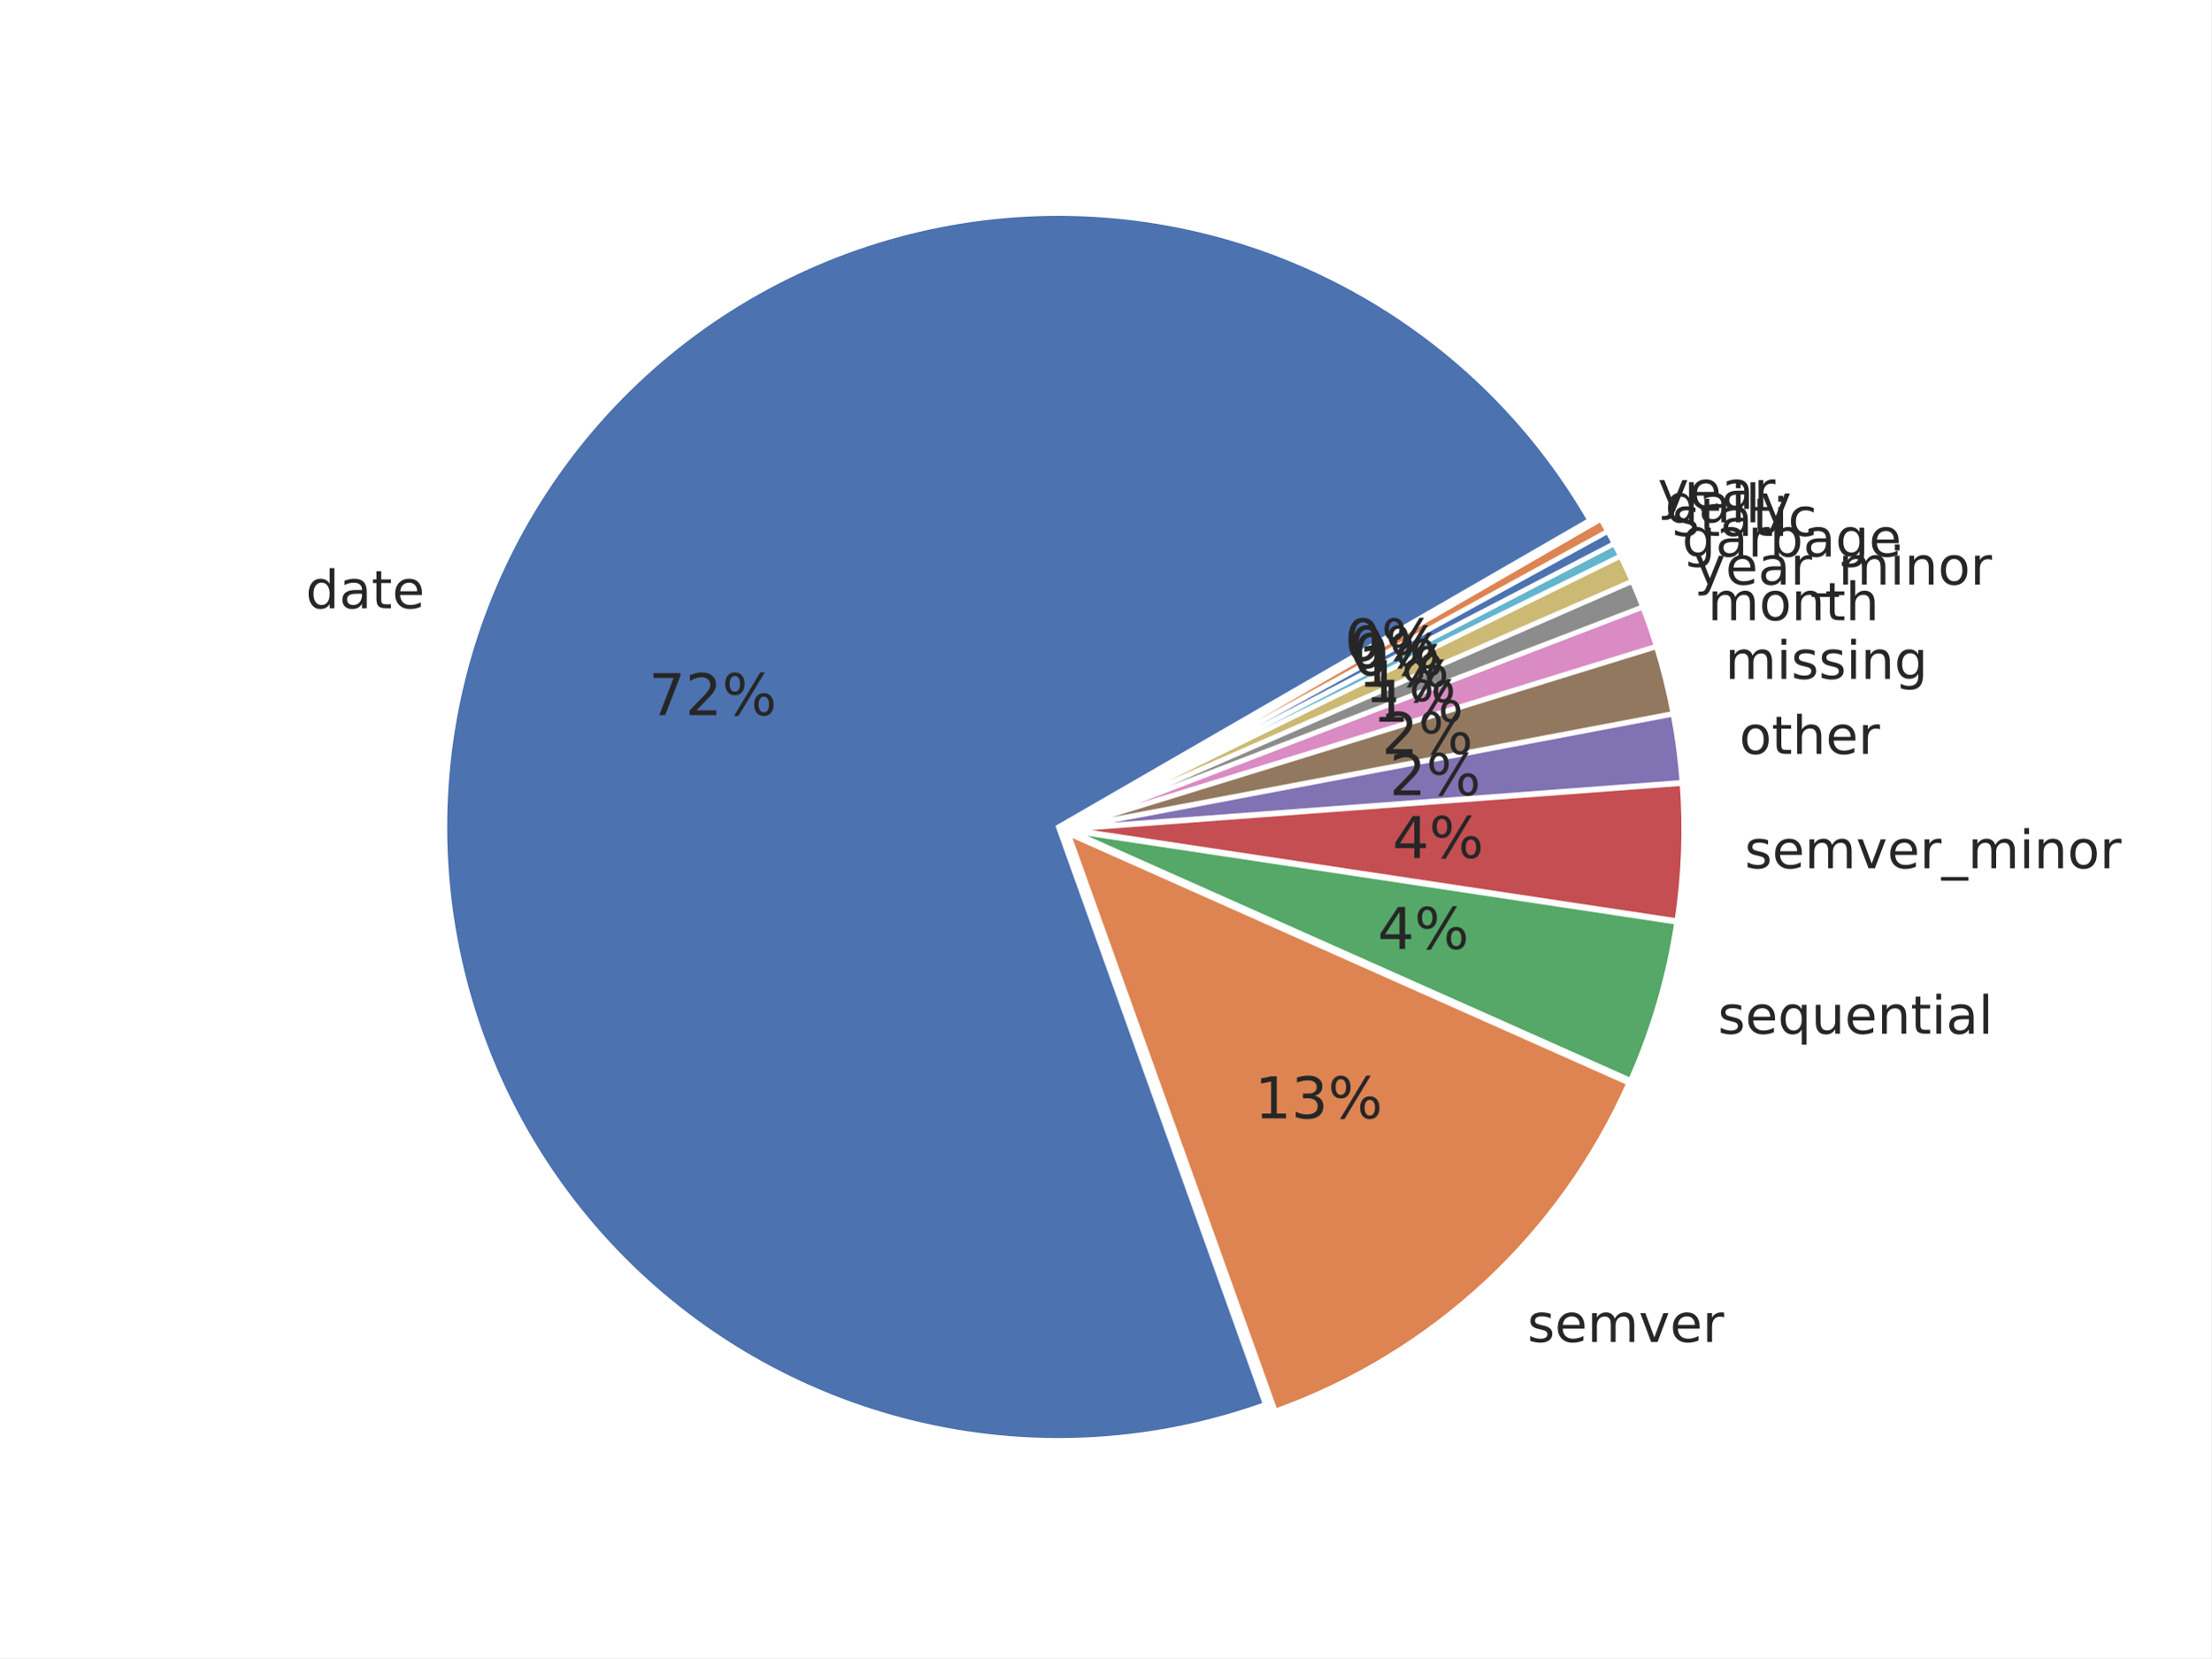
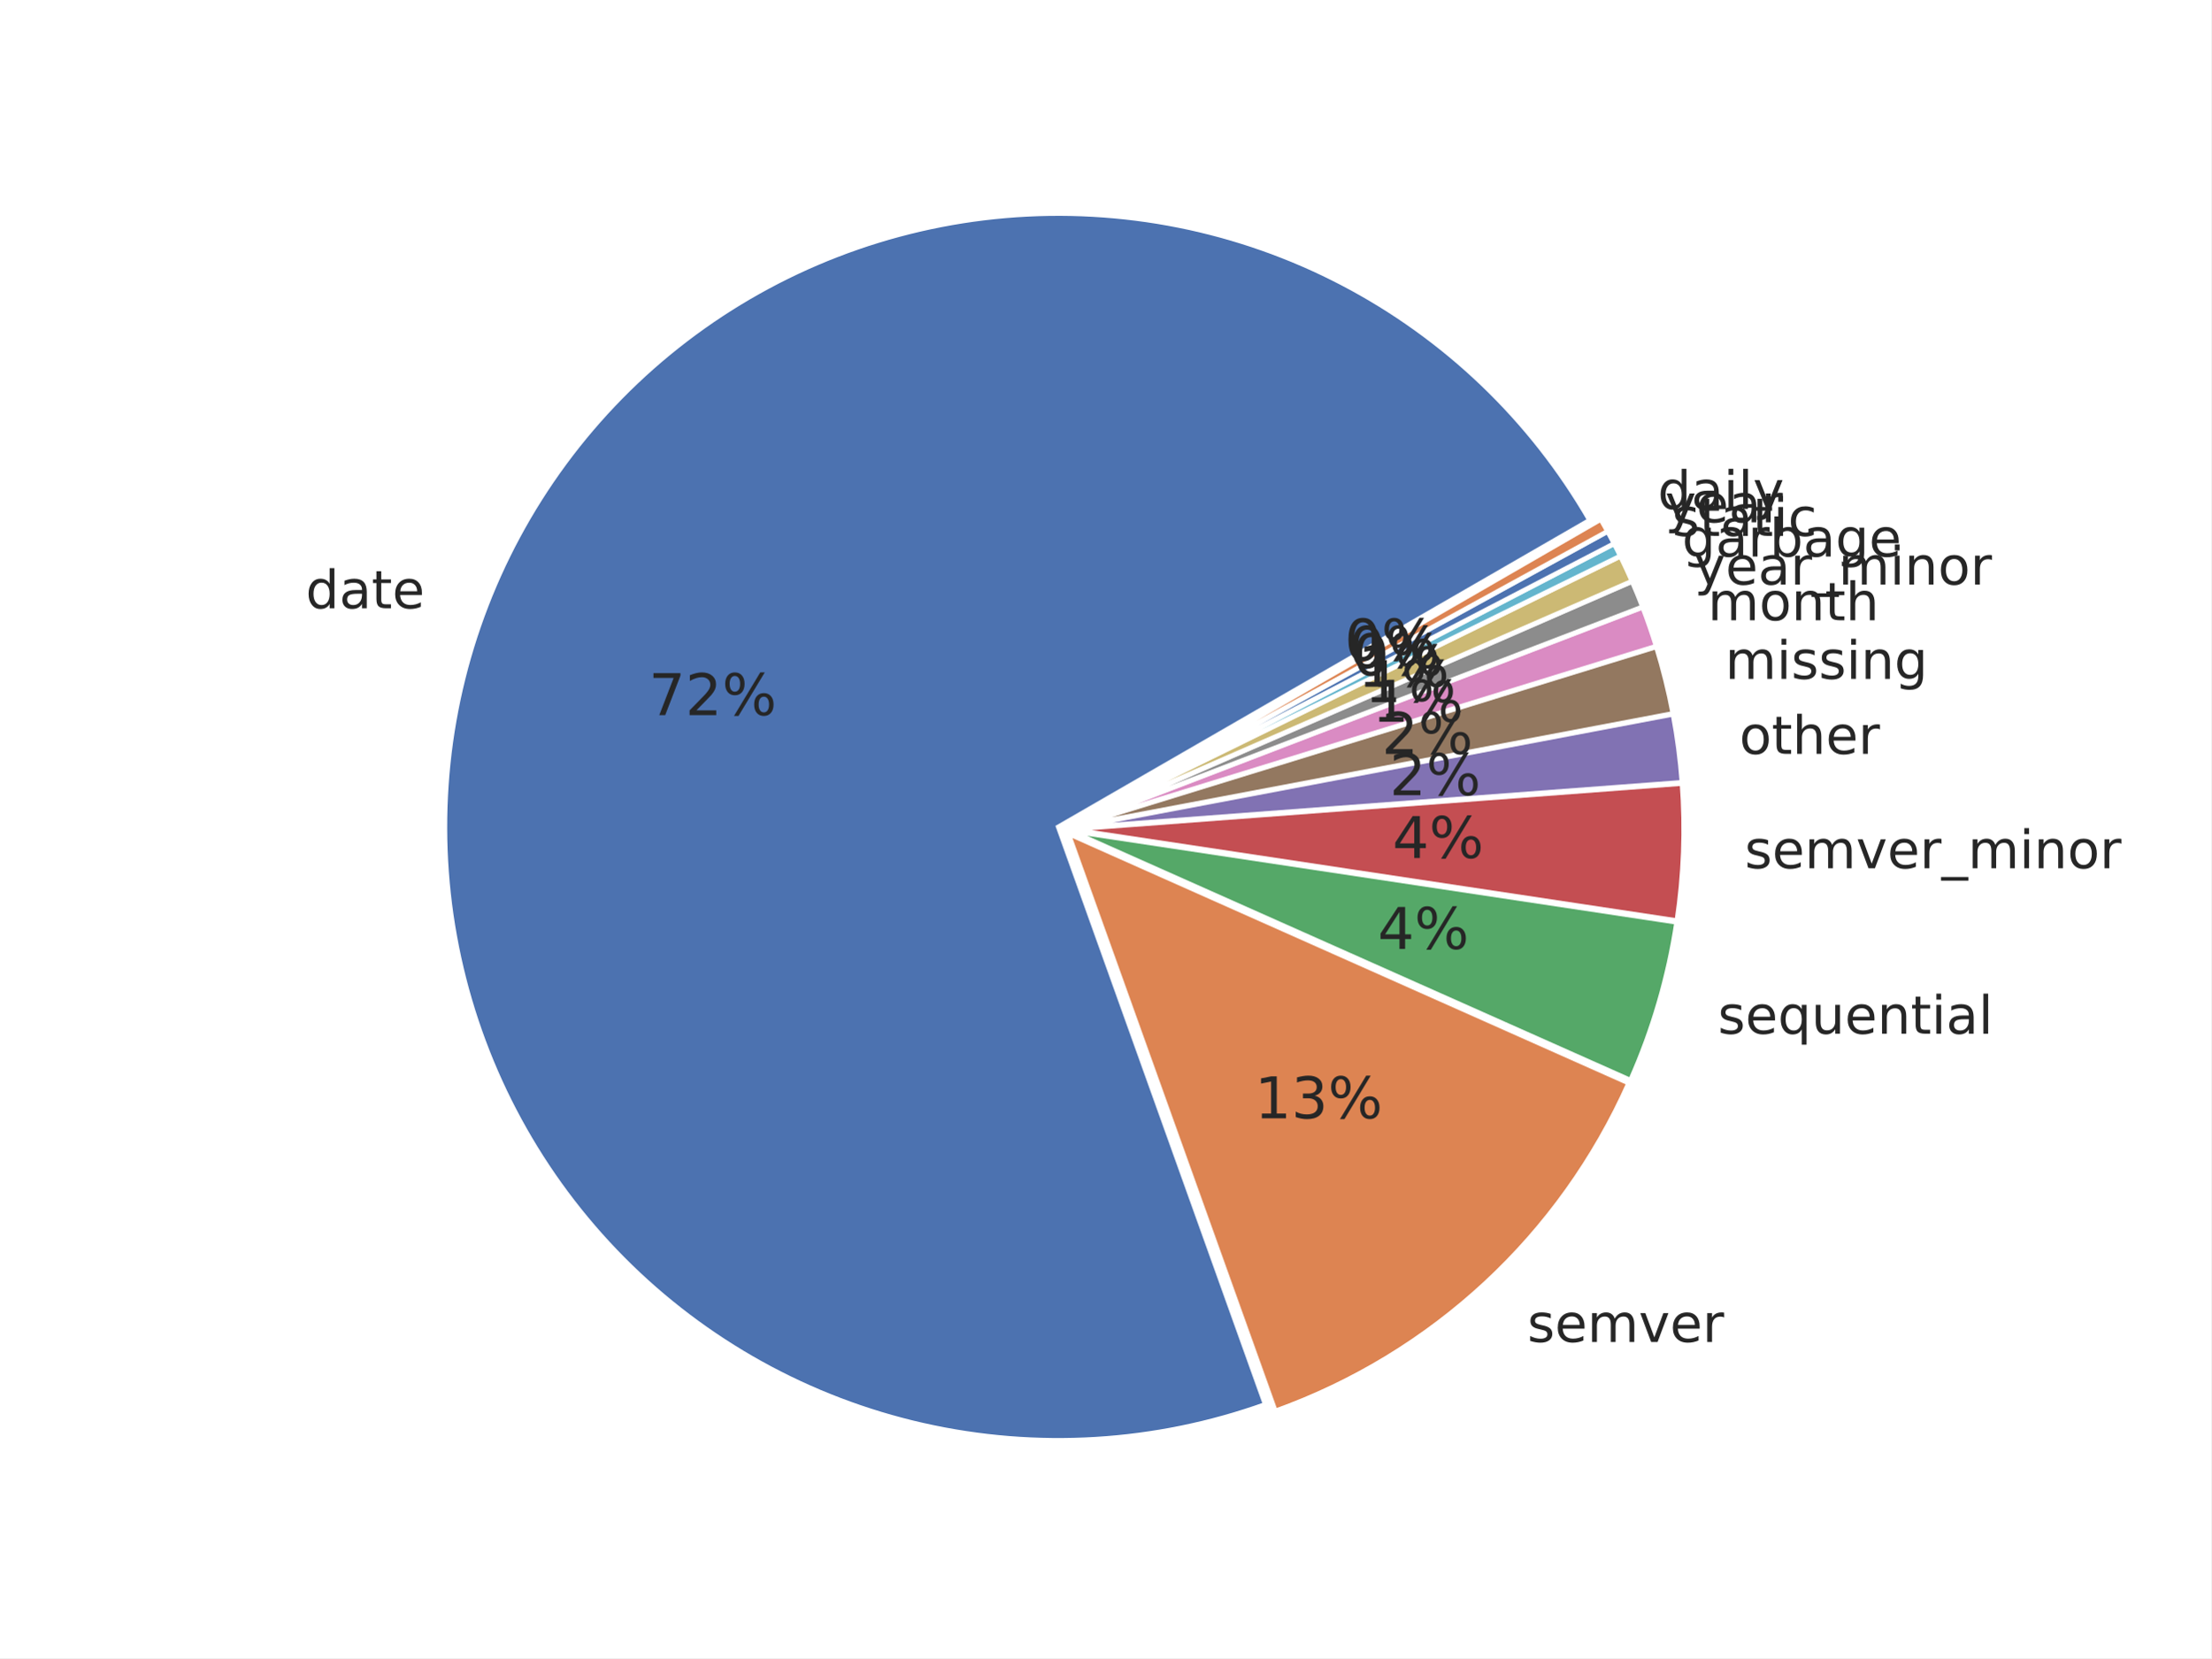
<svg xmlns="http://www.w3.org/2000/svg" xmlns:xlink="http://www.w3.org/1999/xlink" width="460.8pt" height="345.6pt" viewBox="0 0 460.8 345.6" version="1.1">
  <defs>
    <style type="text/css">*{stroke-linejoin: round; stroke-linecap: butt}</style>
  </defs>
  <g id="figure_1">
    <g id="patch_1">
      <path d="M 0 345.6  L 460.8 345.6  L 460.8 0  L 0 0  z " style="fill: #ffffff" />
    </g>
    <g id="axes_1">
      <g id="matplotlib.axis_1" />
      <g id="matplotlib.axis_2" />
      <g id="patch_2">
        <path d="M 331.304 108.424  C 319.149 87.369 301.237 70.212 279.679 58.973  C 258.122 47.733 233.8 42.872 209.578 44.96  C 185.356 47.049 162.225 56.003 142.91 70.767  C 123.595 85.53 108.885 105.501 100.513 128.325  C 92.141 151.15 90.449 175.896 95.637 199.647  C 100.825 223.398 112.681 245.185 129.807 262.44  C 146.934 279.695 168.631 291.713 192.343 297.079  C 216.055 302.444 240.812 300.938 263.699 292.737  L 220.564 172.36  z " style="fill: #4c72b0; stroke: #ffffff; stroke-linejoin: miter" />
      </g>
      <g id="patch_3">
        <path d="M 265.769 294.114  C 282.032 288.287 296.946 279.224 309.609 267.474  C 322.273 255.724 332.425 241.529 339.451 225.748  L 222.634 173.737  z " style="fill: #dd8452; stroke: #ffffff; stroke-linejoin: miter" />
      </g>
      <g id="patch_4">
        <path d="M 339.809 225.169  C 342.144 219.924 344.123 214.528 345.733 209.017  C 347.343 203.507 348.58 197.894 349.436 192.217  L 222.992 173.159  z " style="fill: #55a868; stroke: #ffffff; stroke-linejoin: miter" />
      </g>
      <g id="patch_5">
        <path d="M 349.486 191.906  C 350.199 187.176 350.646 182.409 350.825 177.629  C 351.004 172.849 350.914 168.062 350.557 163.292  L 223.042 172.848  z " style="fill: #c44e52; stroke: #ffffff; stroke-linejoin: miter" />
      </g>
      <g id="patch_6">
        <path d="M 350.547 163.077  C 350.368 160.693 350.122 158.313 349.81 155.942  C 349.498 153.572 349.12 151.21 348.675 148.86  L 223.032 172.633  z " style="fill: #8172b3; stroke: #ffffff; stroke-linejoin: miter" />
      </g>
      <g id="patch_7">
        <path d="M 348.648 148.719  C 348.204 146.37 347.693 144.033 347.118 141.712  C 346.542 139.391 345.901 137.086 345.197 134.801  L 223.006 172.492  z " style="fill: #937860; stroke: #ffffff; stroke-linejoin: miter" />
      </g>
      <g id="patch_8">
        <path d="M 345.164 134.691  C 344.741 133.32 344.295 131.956 343.826 130.6  C 343.358 129.244 342.866 127.896 342.352 126.557  L 222.973 172.382  z " style="fill: #da8bc3; stroke: #ffffff; stroke-linejoin: miter" />
      </g>
      <g id="patch_9">
        <path d="M 342.326 126.49  C 341.984 125.597 341.631 124.708 341.268 123.823  C 340.905 122.938 340.533 122.057 340.15 121.18  L 222.948 172.315  z " style="fill: #8c8c8c; stroke: #ffffff; stroke-linejoin: miter" />
      </g>
      <g id="patch_10">
        <path d="M 340.127 121.127  C 339.745 120.251 339.353 119.378 338.95 118.511  C 338.548 117.643 338.137 116.779 337.715 115.921  L 222.925 172.262  z " style="fill: #ccb974; stroke: #ffffff; stroke-linejoin: miter" />
      </g>
      <g id="patch_11">
        <path d="M 337.696 115.882  C 337.486 115.453 337.273 115.025 337.057 114.598  C 336.842 114.171 336.624 113.745 336.403 113.32  L 222.906 172.224  z " style="fill: #64b5cd; stroke: #ffffff; stroke-linejoin: miter" />
      </g>
      <g id="patch_12">
        <path d="M 336.39 113.295  C 336.17 112.871 335.947 112.447 335.722 112.025  C 335.497 111.603 335.27 111.183 335.04 110.763  L 222.893 172.198  z " style="fill: #4c72b0; stroke: #ffffff; stroke-linejoin: miter" />
      </g>
      <g id="patch_13">
        <path d="M 335.026 110.738  C 334.796 110.319 334.564 109.9 334.33 109.484  C 334.095 109.067 333.858 108.651 333.619 108.237  L 222.879 172.173  z " style="fill: #dd8452; stroke: #ffffff; stroke-linejoin: miter" />
      </g>
      <g id="text_1">
        <g style="fill: #262626" transform="translate(63.70289 126.7798) scale(0.11 -0.11)">
          <defs>
            <path id="DejaVuSans-47" d="M 2906 2969  L 2906 4863  L 3481 4863  L 3481 0  L 2906 0  L 2906 525  Q 2725 213 2448 61  Q 2172 -91 1784 -91  Q 1150 -91 751 415  Q 353 922 353 1747  Q 353 2572 751 3078  Q 1150 3584 1784 3584  Q 2172 3584 2448 3432  Q 2725 3281 2906 2969  z M 947 1747  Q 947 1113 1208 752  Q 1469 391 1925 391  Q 2381 391 2643 752  Q 2906 1113 2906 1747  Q 2906 2381 2643 2742  Q 2381 3103 1925 3103  Q 1469 3103 1208 2742  Q 947 2381 947 1747  z " transform="scale(0.015625)" />
            <path id="DejaVuSans-44" d="M 2194 1759  Q 1497 1759 1228 1600  Q 959 1441 959 1056  Q 959 750 1161 570  Q 1363 391 1709 391  Q 2188 391 2477 730  Q 2766 1069 2766 1631  L 2766 1759  L 2194 1759  z M 3341 1997  L 3341 0  L 2766 0  L 2766 531  Q 2569 213 2275 61  Q 1981 -91 1556 -91  Q 1019 -91 701 211  Q 384 513 384 1019  Q 384 1609 779 1909  Q 1175 2209 1959 2209  L 2766 2209  L 2766 2266  Q 2766 2663 2505 2880  Q 2244 3097 1772 3097  Q 1472 3097 1187 3025  Q 903 2953 641 2809  L 641 3341  Q 956 3463 1253 3523  Q 1550 3584 1831 3584  Q 2591 3584 2966 3190  Q 3341 2797 3341 1997  z " transform="scale(0.015625)" />
            <path id="DejaVuSans-57" d="M 1172 4494  L 1172 3500  L 2356 3500  L 2356 3053  L 1172 3053  L 1172 1153  Q 1172 725 1289 603  Q 1406 481 1766 481  L 2356 481  L 2356 0  L 1766 0  Q 1100 0 847 248  Q 594 497 594 1153  L 594 3053  L 172 3053  L 172 3500  L 594 3500  L 594 4494  L 1172 4494  z " transform="scale(0.015625)" />
            <path id="DejaVuSans-48" d="M 3597 1894  L 3597 1613  L 953 1613  Q 991 1019 1311 708  Q 1631 397 2203 397  Q 2534 397 2845 478  Q 3156 559 3463 722  L 3463 178  Q 3153 47 2828 -22  Q 2503 -91 2169 -91  Q 1331 -91 842 396  Q 353 884 353 1716  Q 353 2575 817 3079  Q 1281 3584 2069 3584  Q 2775 3584 3186 3129  Q 3597 2675 3597 1894  z M 3022 2063  Q 3016 2534 2758 2815  Q 2500 3097 2075 3097  Q 1594 3097 1305 2825  Q 1016 2553 972 2059  L 3022 2063  z " transform="scale(0.015625)" />
          </defs>
          <use xlink:href="#DejaVuSans-47" />
          <use xlink:href="#DejaVuSans-44" transform="translate(63.48438 0)" />
          <use xlink:href="#DejaVuSans-57" transform="translate(124.7656 0)" />
          <use xlink:href="#DejaVuSans-48" transform="translate(163.9688 0)" />
        </g>
      </g>
      <g id="text_2">
        <g style="fill: #262626" transform="translate(318.3068 279.7053) scale(0.11 -0.11)">
          <defs>
            <path id="DejaVuSans-56" d="M 2834 3397  L 2834 2853  Q 2591 2978 2328 3040  Q 2066 3103 1784 3103  Q 1356 3103 1142 2972  Q 928 2841 928 2578  Q 928 2378 1081 2264  Q 1234 2150 1697 2047  L 1894 2003  Q 2506 1872 2764 1633  Q 3022 1394 3022 966  Q 3022 478 2636 193  Q 2250 -91 1575 -91  Q 1294 -91 989 -36  Q 684 19 347 128  L 347 722  Q 666 556 975 473  Q 1284 391 1588 391  Q 1994 391 2212 530  Q 2431 669 2431 922  Q 2431 1156 2273 1281  Q 2116 1406 1581 1522  L 1381 1569  Q 847 1681 609 1914  Q 372 2147 372 2553  Q 372 3047 722 3315  Q 1072 3584 1716 3584  Q 2034 3584 2315 3537  Q 2597 3491 2834 3397  z " transform="scale(0.015625)" />
            <path id="DejaVuSans-50" d="M 3328 2828  Q 3544 3216 3844 3400  Q 4144 3584 4550 3584  Q 5097 3584 5394 3201  Q 5691 2819 5691 2113  L 5691 0  L 5113 0  L 5113 2094  Q 5113 2597 4934 2840  Q 4756 3084 4391 3084  Q 3944 3084 3684 2787  Q 3425 2491 3425 1978  L 3425 0  L 2847 0  L 2847 2094  Q 2847 2600 2669 2842  Q 2491 3084 2119 3084  Q 1678 3084 1418 2786  Q 1159 2488 1159 1978  L 1159 0  L 581 0  L 581 3500  L 1159 3500  L 1159 2956  Q 1356 3278 1631 3431  Q 1906 3584 2284 3584  Q 2666 3584 2933 3390  Q 3200 3197 3328 2828  z " transform="scale(0.015625)" />
            <path id="DejaVuSans-59" d="M 191 3500  L 800 3500  L 1894 563  L 2988 3500  L 3597 3500  L 2284 0  L 1503 0  L 191 3500  z " transform="scale(0.015625)" />
            <path id="DejaVuSans-55" d="M 2631 2963  Q 2534 3019 2420 3045  Q 2306 3072 2169 3072  Q 1681 3072 1420 2755  Q 1159 2438 1159 1844  L 1159 0  L 581 0  L 581 3500  L 1159 3500  L 1159 2956  Q 1341 3275 1631 3429  Q 1922 3584 2338 3584  Q 2397 3584 2469 3576  Q 2541 3569 2628 3553  L 2631 2963  z " transform="scale(0.015625)" />
          </defs>
          <use xlink:href="#DejaVuSans-56" />
          <use xlink:href="#DejaVuSans-48" transform="translate(52.09375 0)" />
          <use xlink:href="#DejaVuSans-50" transform="translate(113.625 0)" />
          <use xlink:href="#DejaVuSans-59" transform="translate(211.0312 0)" />
          <use xlink:href="#DejaVuSans-48" transform="translate(270.2188 0)" />
          <use xlink:href="#DejaVuSans-55" transform="translate(331.75 0)" />
        </g>
      </g>
      <g id="text_3">
        <g style="fill: #262626" transform="translate(358.0071 215.4611) scale(0.11 -0.11)">
          <defs>
            <path id="DejaVuSans-54" d="M 947 1747  Q 947 1113 1208 752  Q 1469 391 1925 391  Q 2381 391 2643 752  Q 2906 1113 2906 1747  Q 2906 2381 2643 2742  Q 2381 3103 1925 3103  Q 1469 3103 1208 2742  Q 947 2381 947 1747  z M 2906 525  Q 2725 213 2448 61  Q 2172 -91 1784 -91  Q 1150 -91 751 415  Q 353 922 353 1747  Q 353 2572 751 3078  Q 1150 3584 1784 3584  Q 2172 3584 2448 3432  Q 2725 3281 2906 2969  L 2906 3500  L 3481 3500  L 3481 -1331  L 2906 -1331  L 2906 525  z " transform="scale(0.015625)" />
            <path id="DejaVuSans-58" d="M 544 1381  L 544 3500  L 1119 3500  L 1119 1403  Q 1119 906 1312 657  Q 1506 409 1894 409  Q 2359 409 2629 706  Q 2900 1003 2900 1516  L 2900 3500  L 3475 3500  L 3475 0  L 2900 0  L 2900 538  Q 2691 219 2414 64  Q 2138 -91 1772 -91  Q 1169 -91 856 284  Q 544 659 544 1381  z M 1991 3584  L 1991 3584  z " transform="scale(0.015625)" />
            <path id="DejaVuSans-51" d="M 3513 2113  L 3513 0  L 2938 0  L 2938 2094  Q 2938 2591 2744 2837  Q 2550 3084 2163 3084  Q 1697 3084 1428 2787  Q 1159 2491 1159 1978  L 1159 0  L 581 0  L 581 3500  L 1159 3500  L 1159 2956  Q 1366 3272 1645 3428  Q 1925 3584 2291 3584  Q 2894 3584 3203 3211  Q 3513 2838 3513 2113  z " transform="scale(0.015625)" />
            <path id="DejaVuSans-4c" d="M 603 3500  L 1178 3500  L 1178 0  L 603 0  L 603 3500  z M 603 4863  L 1178 4863  L 1178 4134  L 603 4134  L 603 4863  z " transform="scale(0.015625)" />
            <path id="DejaVuSans-4f" d="M 603 4863  L 1178 4863  L 1178 0  L 603 0  L 603 4863  z " transform="scale(0.015625)" />
          </defs>
          <use xlink:href="#DejaVuSans-56" />
          <use xlink:href="#DejaVuSans-48" transform="translate(52.09375 0)" />
          <use xlink:href="#DejaVuSans-54" transform="translate(113.625 0)" />
          <use xlink:href="#DejaVuSans-58" transform="translate(177.1094 0)" />
          <use xlink:href="#DejaVuSans-48" transform="translate(240.4844 0)" />
          <use xlink:href="#DejaVuSans-51" transform="translate(302.0156 0)" />
          <use xlink:href="#DejaVuSans-57" transform="translate(365.3906 0)" />
          <use xlink:href="#DejaVuSans-4c" transform="translate(404.5938 0)" />
          <use xlink:href="#DejaVuSans-44" transform="translate(432.375 0)" />
          <use xlink:href="#DejaVuSans-4f" transform="translate(493.6562 0)" />
        </g>
      </g>
      <g id="text_4">
        <g style="fill: #262626" transform="translate(363.6031 180.9651) scale(0.11 -0.11)">
          <defs>
            <path id="DejaVuSans-42" d="M 3263 -1063  L 3263 -1509  L -63 -1509  L -63 -1063  L 3263 -1063  z " transform="scale(0.015625)" />
            <path id="DejaVuSans-52" d="M 1959 3097  Q 1497 3097 1228 2736  Q 959 2375 959 1747  Q 959 1119 1226 758  Q 1494 397 1959 397  Q 2419 397 2687 759  Q 2956 1122 2956 1747  Q 2956 2369 2687 2733  Q 2419 3097 1959 3097  z M 1959 3584  Q 2709 3584 3137 3096  Q 3566 2609 3566 1747  Q 3566 888 3137 398  Q 2709 -91 1959 -91  Q 1206 -91 779 398  Q 353 888 353 1747  Q 353 2609 779 3096  Q 1206 3584 1959 3584  z " transform="scale(0.015625)" />
          </defs>
          <use xlink:href="#DejaVuSans-56" />
          <use xlink:href="#DejaVuSans-48" transform="translate(52.09375 0)" />
          <use xlink:href="#DejaVuSans-50" transform="translate(113.625 0)" />
          <use xlink:href="#DejaVuSans-59" transform="translate(211.0312 0)" />
          <use xlink:href="#DejaVuSans-48" transform="translate(270.2188 0)" />
          <use xlink:href="#DejaVuSans-55" transform="translate(331.75 0)" />
          <use xlink:href="#DejaVuSans-42" transform="translate(372.8594 0)" />
          <use xlink:href="#DejaVuSans-50" transform="translate(422.8594 0)" />
          <use xlink:href="#DejaVuSans-4c" transform="translate(520.2656 0)" />
          <use xlink:href="#DejaVuSans-51" transform="translate(548.0469 0)" />
          <use xlink:href="#DejaVuSans-52" transform="translate(611.4219 0)" />
          <use xlink:href="#DejaVuSans-55" transform="translate(672.6094 0)" />
        </g>
      </g>
      <g id="text_5">
        <g style="fill: #262626" transform="translate(362.4881 157.1312) scale(0.11 -0.11)">
          <defs>
            <path id="DejaVuSans-4b" d="M 3513 2113  L 3513 0  L 2938 0  L 2938 2094  Q 2938 2591 2744 2837  Q 2550 3084 2163 3084  Q 1697 3084 1428 2787  Q 1159 2491 1159 1978  L 1159 0  L 581 0  L 581 4863  L 1159 4863  L 1159 2956  Q 1366 3272 1645 3428  Q 1925 3584 2291 3584  Q 2894 3584 3203 3211  Q 3513 2838 3513 2113  z " transform="scale(0.015625)" />
          </defs>
          <use xlink:href="#DejaVuSans-52" />
          <use xlink:href="#DejaVuSans-57" transform="translate(61.1875 0)" />
          <use xlink:href="#DejaVuSans-4b" transform="translate(100.3906 0)" />
          <use xlink:href="#DejaVuSans-48" transform="translate(163.7656 0)" />
          <use xlink:href="#DejaVuSans-55" transform="translate(225.2969 0)" />
        </g>
      </g>
      <g id="text_6">
        <g style="fill: #262626" transform="translate(359.5289 141.4917) scale(0.11 -0.11)">
          <defs>
            <path id="DejaVuSans-4a" d="M 2906 1791  Q 2906 2416 2648 2759  Q 2391 3103 1925 3103  Q 1463 3103 1205 2759  Q 947 2416 947 1791  Q 947 1169 1205 825  Q 1463 481 1925 481  Q 2391 481 2648 825  Q 2906 1169 2906 1791  z M 3481 434  Q 3481 -459 3084 -895  Q 2688 -1331 1869 -1331  Q 1566 -1331 1297 -1286  Q 1028 -1241 775 -1147  L 775 -588  Q 1028 -725 1275 -790  Q 1522 -856 1778 -856  Q 2344 -856 2625 -561  Q 2906 -266 2906 331  L 2906 616  Q 2728 306 2450 153  Q 2172 0 1784 0  Q 1141 0 747 490  Q 353 981 353 1791  Q 353 2603 747 3093  Q 1141 3584 1784 3584  Q 2172 3584 2450 3431  Q 2728 3278 2906 2969  L 2906 3500  L 3481 3500  L 3481 434  z " transform="scale(0.015625)" />
          </defs>
          <use xlink:href="#DejaVuSans-50" />
          <use xlink:href="#DejaVuSans-4c" transform="translate(97.40625 0)" />
          <use xlink:href="#DejaVuSans-56" transform="translate(125.1875 0)" />
          <use xlink:href="#DejaVuSans-56" transform="translate(177.2812 0)" />
          <use xlink:href="#DejaVuSans-4c" transform="translate(229.375 0)" />
          <use xlink:href="#DejaVuSans-51" transform="translate(257.1562 0)" />
          <use xlink:href="#DejaVuSans-4a" transform="translate(320.5312 0)" />
        </g>
      </g>
      <g id="text_7">
        <g style="fill: #262626" transform="translate(355.9117 129.2801) scale(0.11 -0.11)">
          <use xlink:href="#DejaVuSans-50" />
          <use xlink:href="#DejaVuSans-52" transform="translate(97.40625 0)" />
          <use xlink:href="#DejaVuSans-51" transform="translate(158.5938 0)" />
          <use xlink:href="#DejaVuSans-57" transform="translate(221.9688 0)" />
          <use xlink:href="#DejaVuSans-4b" transform="translate(261.1719 0)" />
        </g>
      </g>
      <g id="text_8">
        <g style="fill: #262626" transform="translate(353.1002 121.8314) scale(0.11 -0.11)">
          <defs>
            <path id="DejaVuSans-5c" d="M 2059 -325  Q 1816 -950 1584 -1140  Q 1353 -1331 966 -1331  L 506 -1331  L 506 -850  L 844 -850  Q 1081 -850 1212 -737  Q 1344 -625 1503 -206  L 1606 56  L 191 3500  L 800 3500  L 1894 763  L 2988 3500  L 3597 3500  L 2059 -325  z " transform="scale(0.015625)" />
          </defs>
          <use xlink:href="#DejaVuSans-5c" />
          <use xlink:href="#DejaVuSans-48" transform="translate(59.1875 0)" />
          <use xlink:href="#DejaVuSans-44" transform="translate(120.7188 0)" />
          <use xlink:href="#DejaVuSans-55" transform="translate(182 0)" />
          <use xlink:href="#DejaVuSans-42" transform="translate(223.1094 0)" />
          <use xlink:href="#DejaVuSans-50" transform="translate(273.1094 0)" />
          <use xlink:href="#DejaVuSans-4c" transform="translate(370.5156 0)" />
          <use xlink:href="#DejaVuSans-51" transform="translate(398.2969 0)" />
          <use xlink:href="#DejaVuSans-52" transform="translate(461.6719 0)" />
          <use xlink:href="#DejaVuSans-55" transform="translate(522.8594 0)" />
        </g>
      </g>
      <g id="text_9">
        <g style="fill: #262626" transform="translate(350.5531 115.9932) scale(0.11 -0.11)">
          <defs>
            <path id="DejaVuSans-45" d="M 3116 1747  Q 3116 2381 2855 2742  Q 2594 3103 2138 3103  Q 1681 3103 1420 2742  Q 1159 2381 1159 1747  Q 1159 1113 1420 752  Q 1681 391 2138 391  Q 2594 391 2855 752  Q 3116 1113 3116 1747  z M 1159 2969  Q 1341 3281 1617 3432  Q 1894 3584 2278 3584  Q 2916 3584 3314 3078  Q 3713 2572 3713 1747  Q 3713 922 3314 415  Q 2916 -91 2278 -91  Q 1894 -91 1617 61  Q 1341 213 1159 525  L 1159 0  L 581 0  L 581 4863  L 1159 4863  L 1159 2969  z " transform="scale(0.015625)" />
          </defs>
          <use xlink:href="#DejaVuSans-4a" />
          <use xlink:href="#DejaVuSans-44" transform="translate(63.48438 0)" />
          <use xlink:href="#DejaVuSans-55" transform="translate(124.7656 0)" />
          <use xlink:href="#DejaVuSans-45" transform="translate(165.875 0)" />
          <use xlink:href="#DejaVuSans-44" transform="translate(229.3594 0)" />
          <use xlink:href="#DejaVuSans-4a" transform="translate(290.6406 0)" />
          <use xlink:href="#DejaVuSans-48" transform="translate(354.125 0)" />
        </g>
      </g>
      <g id="text_10">
        <g style="fill: #262626" transform="translate(348.4722 111.6928) scale(0.11 -0.11)">
          <defs>
            <path id="DejaVuSans-46" d="M 3122 3366  L 3122 2828  Q 2878 2963 2633 3030  Q 2388 3097 2138 3097  Q 1578 3097 1268 2742  Q 959 2388 959 1747  Q 959 1106 1268 751  Q 1578 397 2138 397  Q 2388 397 2633 464  Q 2878 531 3122 666  L 3122 134  Q 2881 22 2623 -34  Q 2366 -91 2075 -91  Q 1284 -91 818 406  Q 353 903 353 1747  Q 353 2603 823 3093  Q 1294 3584 2113 3584  Q 2378 3584 2631 3529  Q 2884 3475 3122 3366  z " transform="scale(0.015625)" />
          </defs>
          <use xlink:href="#DejaVuSans-56" />
          <use xlink:href="#DejaVuSans-57" transform="translate(52.09375 0)" />
          <use xlink:href="#DejaVuSans-44" transform="translate(91.29688 0)" />
          <use xlink:href="#DejaVuSans-57" transform="translate(152.5781 0)" />
          <use xlink:href="#DejaVuSans-4c" transform="translate(191.7812 0)" />
          <use xlink:href="#DejaVuSans-46" transform="translate(219.5625 0)" />
        </g>
      </g>
      <g id="text_11">
-         <g style="fill: #262626" transform="translate(347.005 108.8658) scale(0.11 -0.11)">
+         <g style="fill: #262626" transform="translate(347.005 108.8654) scale(0.11 -0.11)">
+           <use xlink:href="#DejaVuSans-5c" />
+           <use xlink:href="#DejaVuSans-48" transform="translate(59.1875 0)" />
+           <use xlink:href="#DejaVuSans-44" transform="translate(120.7188 0)" />
+           <use xlink:href="#DejaVuSans-55" transform="translate(182 0)" />
+         </g>
+       </g>
+       <g id="text_12">
+         <g style="fill: #262626" transform="translate(345.4748 106.0725) scale(0.11 -0.11)">
          <use xlink:href="#DejaVuSans-47" />
          <use xlink:href="#DejaVuSans-44" transform="translate(63.48438 0)" />
          <use xlink:href="#DejaVuSans-4c" transform="translate(124.7656 0)" />
          <use xlink:href="#DejaVuSans-4f" transform="translate(152.5469 0)" />
          <use xlink:href="#DejaVuSans-5c" transform="translate(180.3281 0)" />
        </g>
      </g>
-       <g id="text_12">
-         <g style="fill: #262626" transform="translate(345.4748 106.0721) scale(0.11 -0.11)">
-           <use xlink:href="#DejaVuSans-5c" />
-           <use xlink:href="#DejaVuSans-48" transform="translate(59.1875 0)" />
-           <use xlink:href="#DejaVuSans-44" transform="translate(120.7188 0)" />
-           <use xlink:href="#DejaVuSans-55" transform="translate(182 0)" />
-         </g>
-       </g>
      <g id="text_13">
        <g style="fill: #262626" transform="translate(135.1974 149.0563) scale(0.12 -0.12)">
          <defs>
            <path id="DejaVuSans-1a" d="M 525 4666  L 3525 4666  L 3525 4397  L 1831 0  L 1172 0  L 2766 4134  L 525 4134  L 525 4666  z " transform="scale(0.015625)" />
            <path id="DejaVuSans-15" d="M 1228 531  L 3431 531  L 3431 0  L 469 0  L 469 531  Q 828 903 1448 1529  Q 2069 2156 2228 2338  Q 2531 2678 2651 2914  Q 2772 3150 2772 3378  Q 2772 3750 2511 3984  Q 2250 4219 1831 4219  Q 1534 4219 1204 4116  Q 875 4013 500 3803  L 500 4441  Q 881 4594 1212 4672  Q 1544 4750 1819 4750  Q 2544 4750 2975 4387  Q 3406 4025 3406 3419  Q 3406 3131 3298 2873  Q 3191 2616 2906 2266  Q 2828 2175 2409 1742  Q 1991 1309 1228 531  z " transform="scale(0.015625)" />
            <path id="DejaVuSans-8" d="M 4653 2053  Q 4381 2053 4226 1822  Q 4072 1591 4072 1178  Q 4072 772 4226 539  Q 4381 306 4653 306  Q 4919 306 5073 539  Q 5228 772 5228 1178  Q 5228 1588 5073 1820  Q 4919 2053 4653 2053  z M 4653 2450  Q 5147 2450 5437 2106  Q 5728 1763 5728 1178  Q 5728 594 5436 251  Q 5144 -91 4653 -91  Q 4153 -91 3862 251  Q 3572 594 3572 1178  Q 3572 1766 3864 2108  Q 4156 2450 4653 2450  z M 1428 4353  Q 1159 4353 1004 4120  Q 850 3888 850 3481  Q 850 3069 1003 2837  Q 1156 2606 1428 2606  Q 1700 2606 1854 2837  Q 2009 3069 2009 3481  Q 2009 3884 1853 4118  Q 1697 4353 1428 4353  z M 4250 4750  L 4750 4750  L 1831 -91  L 1331 -91  L 4250 4750  z M 1428 4750  Q 1922 4750 2215 4408  Q 2509 4066 2509 3481  Q 2509 2891 2217 2550  Q 1925 2209 1428 2209  Q 931 2209 642 2551  Q 353 2894 353 3481  Q 353 4063 643 4406  Q 934 4750 1428 4750  z " transform="scale(0.015625)" />
          </defs>
          <use xlink:href="#DejaVuSans-1a" />
          <use xlink:href="#DejaVuSans-15" transform="translate(63.625 0)" />
          <use xlink:href="#DejaVuSans-8" transform="translate(127.25 0)" />
        </g>
      </g>
      <g id="text_14">
        <g style="fill: #262626" transform="translate(261.4833 233.0966) scale(0.12 -0.12)">
          <defs>
            <path id="DejaVuSans-14" d="M 794 531  L 1825 531  L 1825 4091  L 703 3866  L 703 4441  L 1819 4666  L 2450 4666  L 2450 531  L 3481 531  L 3481 0  L 794 0  L 794 531  z " transform="scale(0.015625)" />
            <path id="DejaVuSans-16" d="M 2597 2516  Q 3050 2419 3304 2112  Q 3559 1806 3559 1356  Q 3559 666 3084 287  Q 2609 -91 1734 -91  Q 1441 -91 1130 -33  Q 819 25 488 141  L 488 750  Q 750 597 1062 519  Q 1375 441 1716 441  Q 2309 441 2620 675  Q 2931 909 2931 1356  Q 2931 1769 2642 2001  Q 2353 2234 1838 2234  L 1294 2234  L 1294 2753  L 1863 2753  Q 2328 2753 2575 2939  Q 2822 3125 2822 3475  Q 2822 3834 2567 4026  Q 2313 4219 1838 4219  Q 1578 4219 1281 4162  Q 984 4106 628 3988  L 628 4550  Q 988 4650 1302 4700  Q 1616 4750 1894 4750  Q 2613 4750 3031 4423  Q 3450 4097 3450 3541  Q 3450 3153 3228 2886  Q 3006 2619 2597 2516  z " transform="scale(0.015625)" />
          </defs>
          <use xlink:href="#DejaVuSans-14" />
          <use xlink:href="#DejaVuSans-16" transform="translate(63.625 0)" />
          <use xlink:href="#DejaVuSans-8" transform="translate(127.25 0)" />
        </g>
      </g>
      <g id="text_15">
        <g style="fill: #262626" transform="translate(287.1181 197.7911) scale(0.12 -0.12)">
          <defs>
            <path id="DejaVuSans-17" d="M 2419 4116  L 825 1625  L 2419 1625  L 2419 4116  z M 2253 4666  L 3047 4666  L 3047 1625  L 3713 1625  L 3713 1100  L 3047 1100  L 3047 0  L 2419 0  L 2419 1100  L 313 1100  L 313 1709  L 2253 4666  z " transform="scale(0.015625)" />
          </defs>
          <use xlink:href="#DejaVuSans-17" />
          <use xlink:href="#DejaVuSans-8" transform="translate(63.625 0)" />
        </g>
      </g>
      <g id="text_16">
        <g style="fill: #262626" transform="translate(290.1934 178.8338) scale(0.12 -0.12)">
          <use xlink:href="#DejaVuSans-17" />
          <use xlink:href="#DejaVuSans-8" transform="translate(63.625 0)" />
        </g>
      </g>
      <g id="text_17">
        <g style="fill: #262626" transform="translate(289.5806 165.7359) scale(0.12 -0.12)">
          <use xlink:href="#DejaVuSans-15" />
          <use xlink:href="#DejaVuSans-8" transform="translate(63.625 0)" />
        </g>
      </g>
      <g id="text_18">
        <g style="fill: #262626" transform="translate(287.9544 157.1412) scale(0.12 -0.12)">
          <use xlink:href="#DejaVuSans-15" />
          <use xlink:href="#DejaVuSans-8" transform="translate(63.625 0)" />
        </g>
      </g>
      <g id="text_19">
        <g style="fill: #262626" transform="translate(285.9666 150.4303) scale(0.12 -0.12)">
          <use xlink:href="#DejaVuSans-14" />
          <use xlink:href="#DejaVuSans-8" transform="translate(63.625 0)" />
        </g>
      </g>
      <g id="text_20">
        <g style="fill: #262626" transform="translate(284.4215 146.3369) scale(0.12 -0.12)">
          <use xlink:href="#DejaVuSans-14" />
          <use xlink:href="#DejaVuSans-8" transform="translate(63.625 0)" />
        </g>
      </g>
      <g id="text_21">
        <g style="fill: #262626" transform="translate(283.0217 143.1285) scale(0.12 -0.12)">
          <use xlink:href="#DejaVuSans-14" />
          <use xlink:href="#DejaVuSans-8" transform="translate(63.625 0)" />
        </g>
      </g>
      <g id="text_22">
        <g style="fill: #262626" transform="translate(281.8782 140.7652) scale(0.12 -0.12)">
          <defs>
            <path id="DejaVuSans-13" d="M 2034 4250  Q 1547 4250 1301 3770  Q 1056 3291 1056 2328  Q 1056 1369 1301 889  Q 1547 409 2034 409  Q 2525 409 2770 889  Q 3016 1369 3016 2328  Q 3016 3291 2770 3770  Q 2525 4250 2034 4250  z M 2034 4750  Q 2819 4750 3233 4129  Q 3647 3509 3647 2328  Q 3647 1150 3233 529  Q 2819 -91 2034 -91  Q 1250 -91 836 529  Q 422 1150 422 2328  Q 422 3509 836 4129  Q 1250 4750 2034 4750  z " transform="scale(0.015625)" />
          </defs>
          <use xlink:href="#DejaVuSans-13" />
          <use xlink:href="#DejaVuSans-8" transform="translate(63.625 0)" />
        </g>
      </g>
      <g id="text_23">
        <g style="fill: #262626" transform="translate(281.0719 139.2117) scale(0.12 -0.12)">
          <use xlink:href="#DejaVuSans-13" />
          <use xlink:href="#DejaVuSans-8" transform="translate(63.625 0)" />
        </g>
      </g>
      <g id="text_24">
        <g style="fill: #262626" transform="translate(280.231 137.6766) scale(0.12 -0.12)">
          <use xlink:href="#DejaVuSans-13" />
          <use xlink:href="#DejaVuSans-8" transform="translate(63.625 0)" />
        </g>
      </g>
    </g>
  </g>
</svg>
